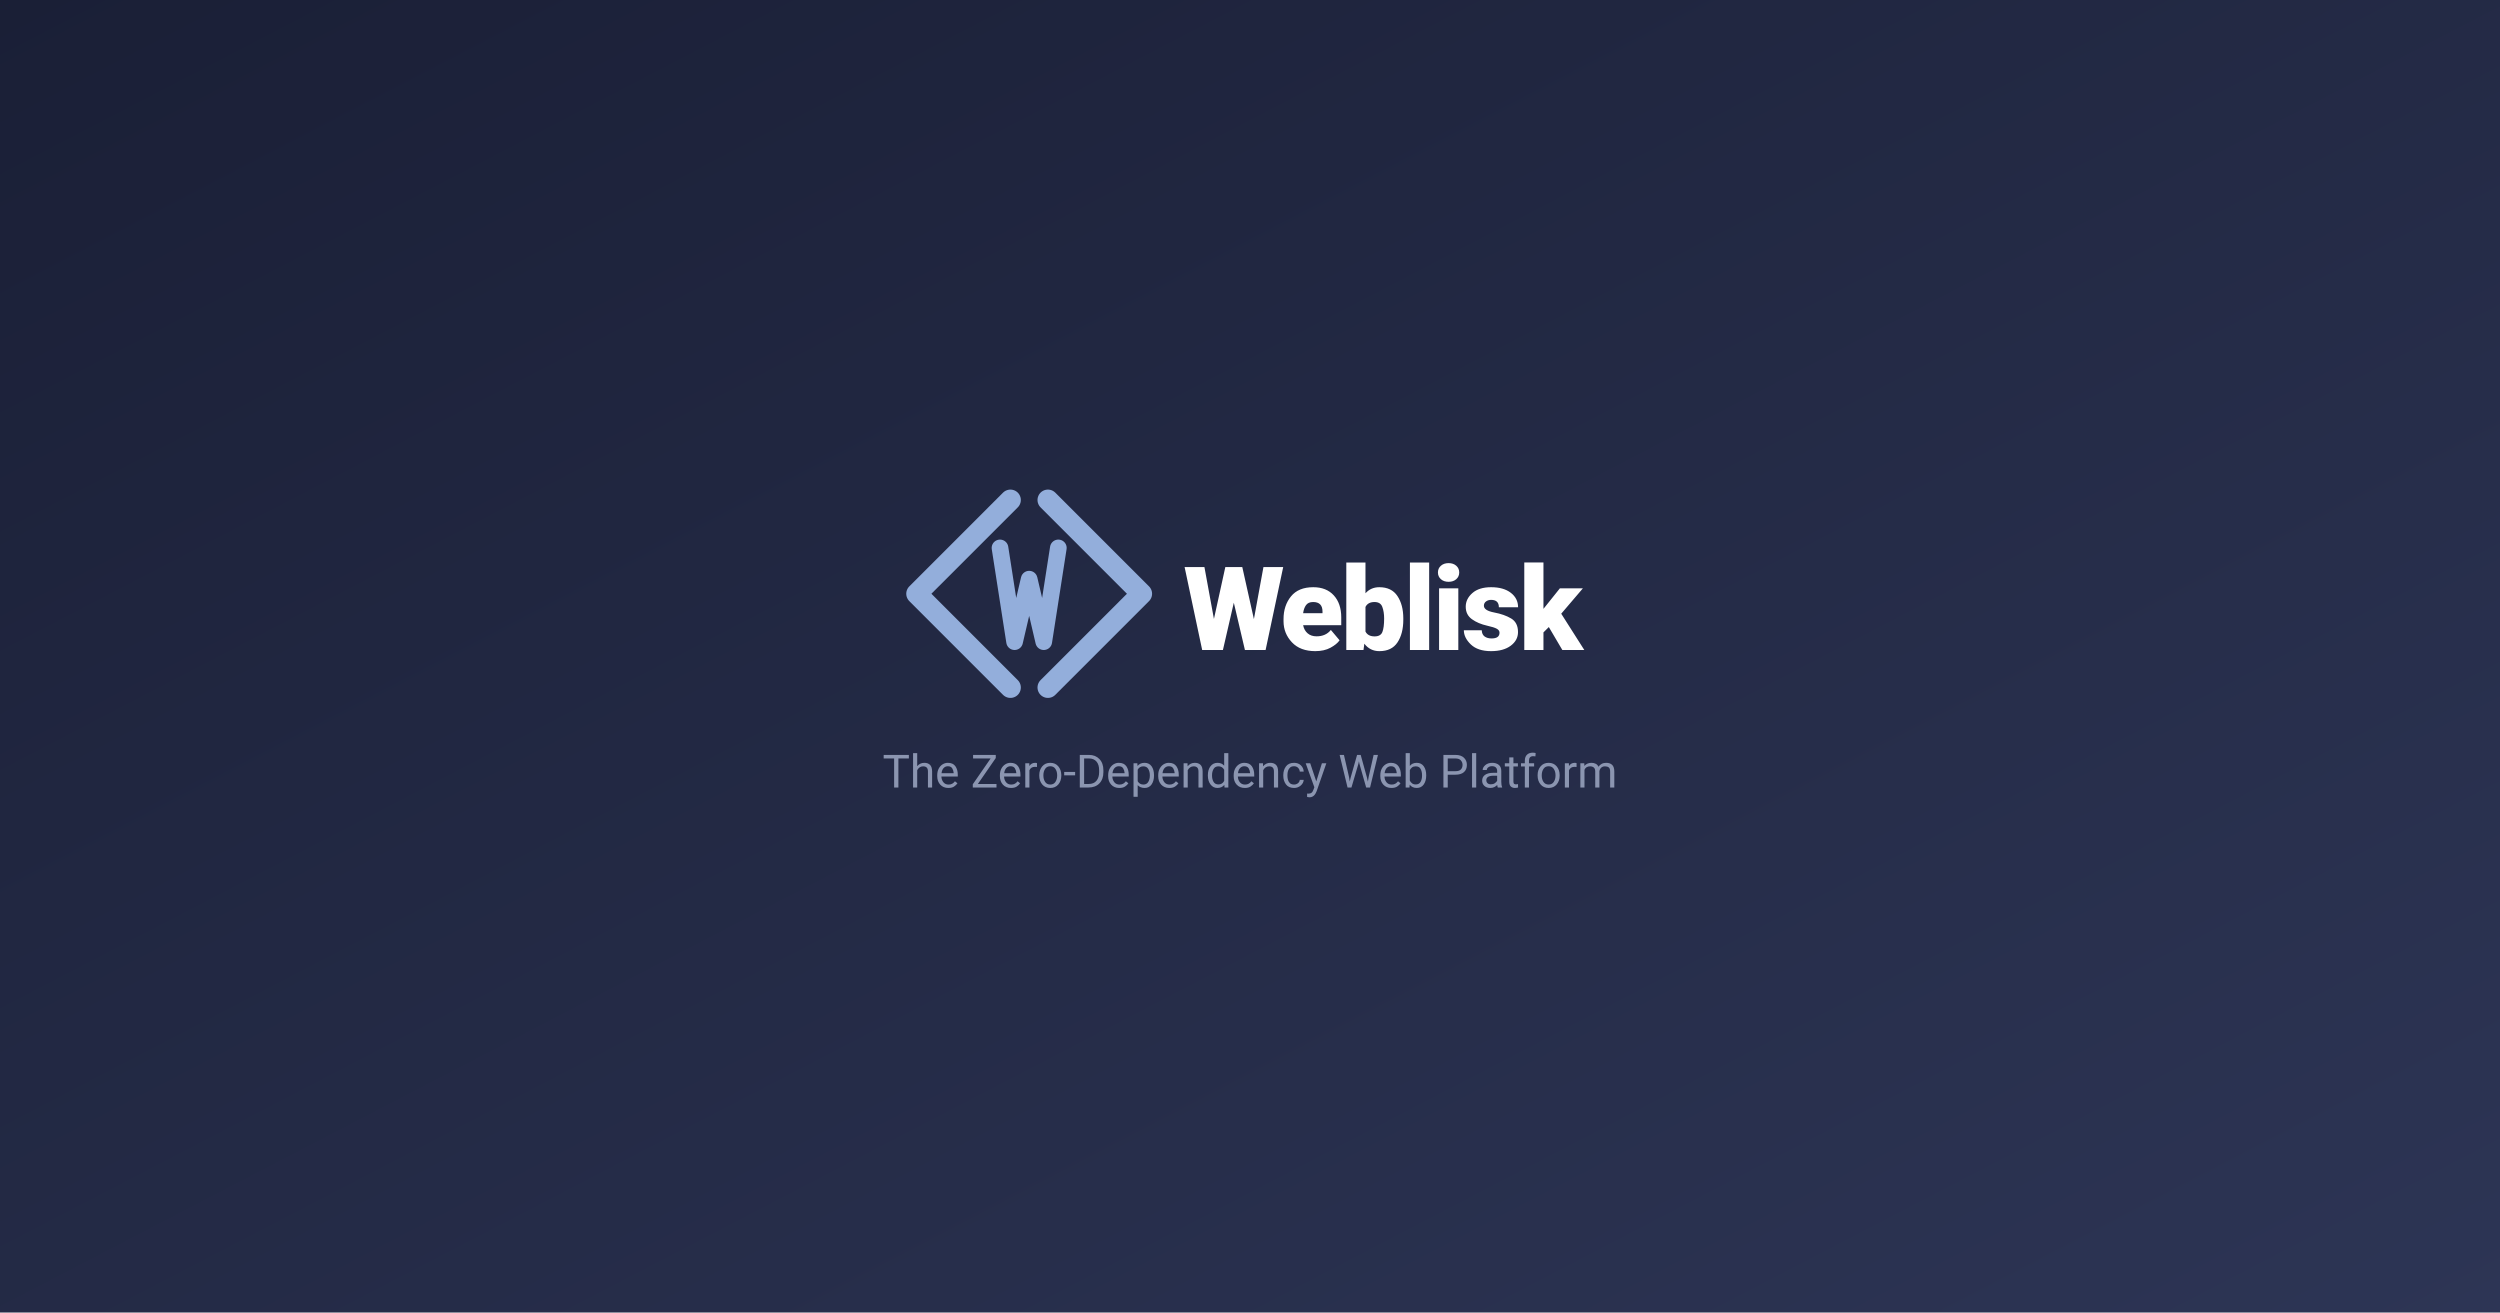
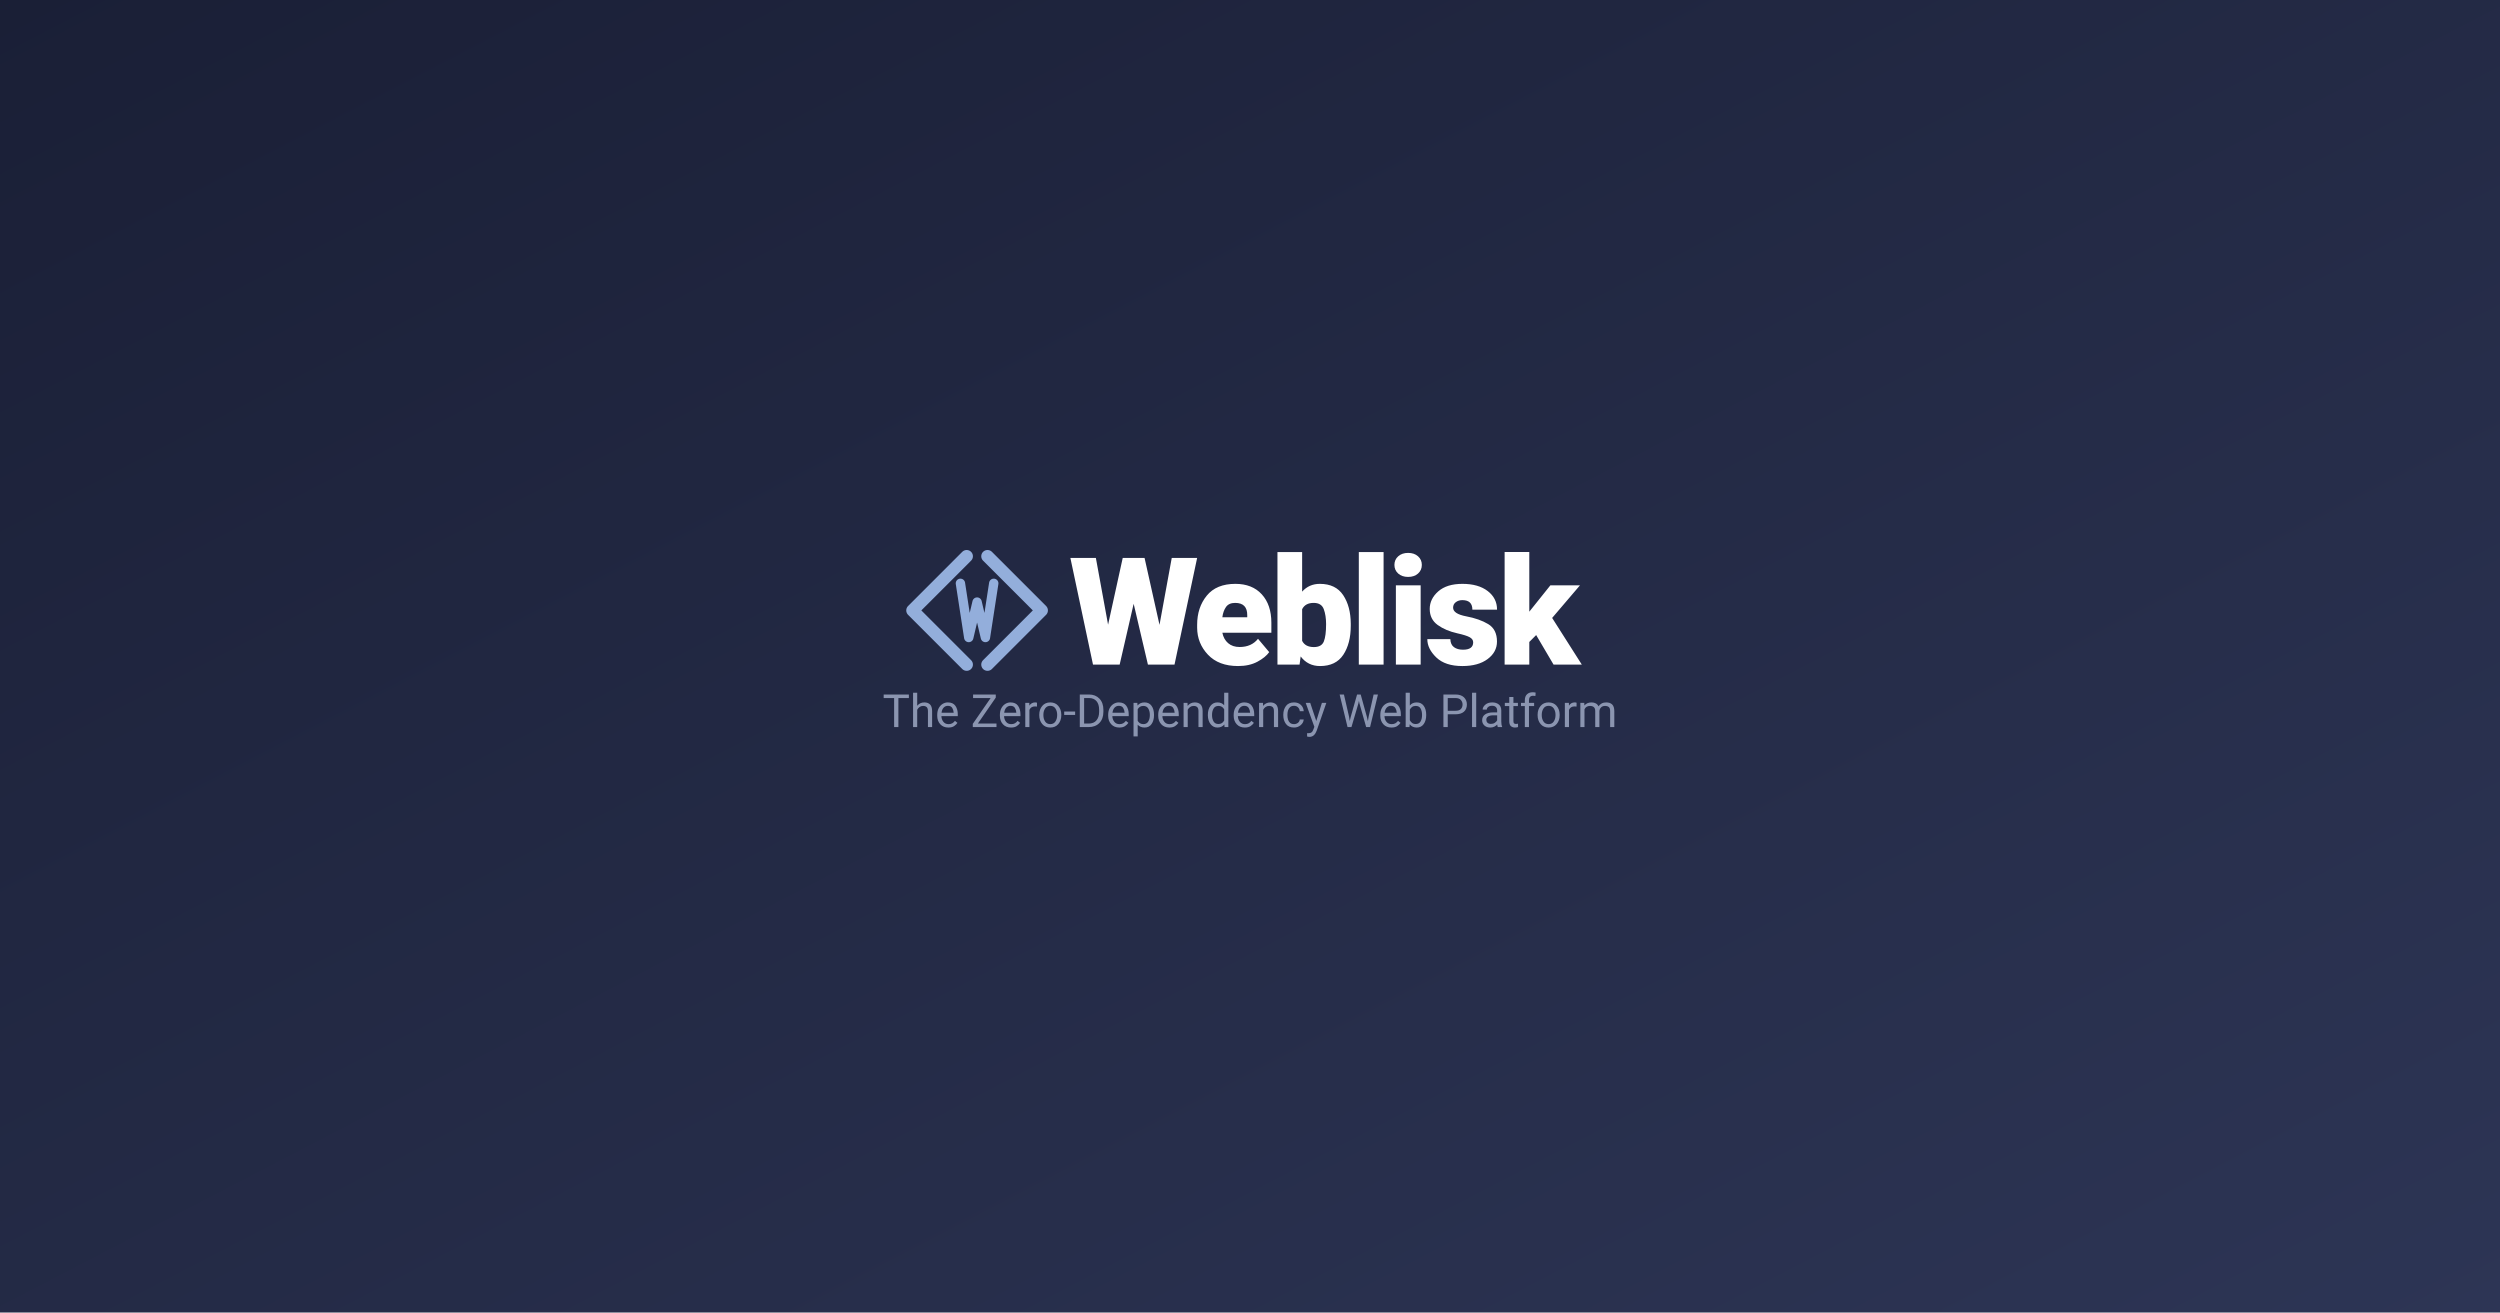
<svg xmlns="http://www.w3.org/2000/svg" width="1200" height="630" viewBox="0 0 1200 630">
  <defs>
    <linearGradient id="bg" x1="0%" y1="0%" x2="100%" y2="100%">
      <stop offset="0%" stop-color="#1a1f36" />
      <stop offset="100%" stop-color="#2d3555" />
    </linearGradient>
  </defs>
  <rect width="1200" height="630" fill="url(#bg)" />
-   <g transform="translate(440,240)">
-     <polyline points="45,0 0,45 45,90" fill="none" stroke="#93AEDB" stroke-width="10" stroke-linecap="round" stroke-linejoin="round" />
-     <polyline points="63,0 108,45 63,90" fill="none" stroke="#93AEDB" stroke-width="10" stroke-linecap="round" stroke-linejoin="round" />
-     <polyline points="40,23 47,68 54,38 61,68 68,23" fill="none" stroke="#93AEDB" stroke-width="8" stroke-linecap="round" stroke-linejoin="round" />
-     <text x="128" y="72" font-family="system-ui,-apple-system,BlinkMacSystemFont,'Segoe UI',Roboto,sans-serif" font-size="56" font-weight="800" fill="#fff" letter-spacing="-1.4">Weblisk</text>
+   <g transform="translate(438,267)">
+     <polyline points="26,0 0,26 26,52" fill="none" stroke="#93AEDB" stroke-width="6" stroke-linecap="round" stroke-linejoin="round" />
+     <polyline points="36,0 62,26 36,52" fill="none" stroke="#93AEDB" stroke-width="6" stroke-linecap="round" stroke-linejoin="round" />
+     <polyline points="23,13 27,39 31,22 35,39 39,13" fill="none" stroke="#93AEDB" stroke-width="4.5" stroke-linecap="round" stroke-linejoin="round" />
+     <text x="75" y="52" font-family="system-ui,-apple-system,BlinkMacSystemFont,'Segoe UI',Roboto,sans-serif" font-size="72" font-weight="800" fill="#fff" letter-spacing="-2">Weblisk</text>
  </g>
-   <text x="600" y="378" text-anchor="middle" font-family="system-ui,-apple-system,BlinkMacSystemFont,'Segoe UI',Roboto,sans-serif" font-size="22" fill="#8b95b0">The Zero-Dependency Web Platform</text>
+   <text x="600" y="349" text-anchor="middle" font-family="system-ui,-apple-system,BlinkMacSystemFont,'Segoe UI',Roboto,sans-serif" font-size="22" fill="#8b95b0">The Zero-Dependency Web Platform</text>
</svg>
